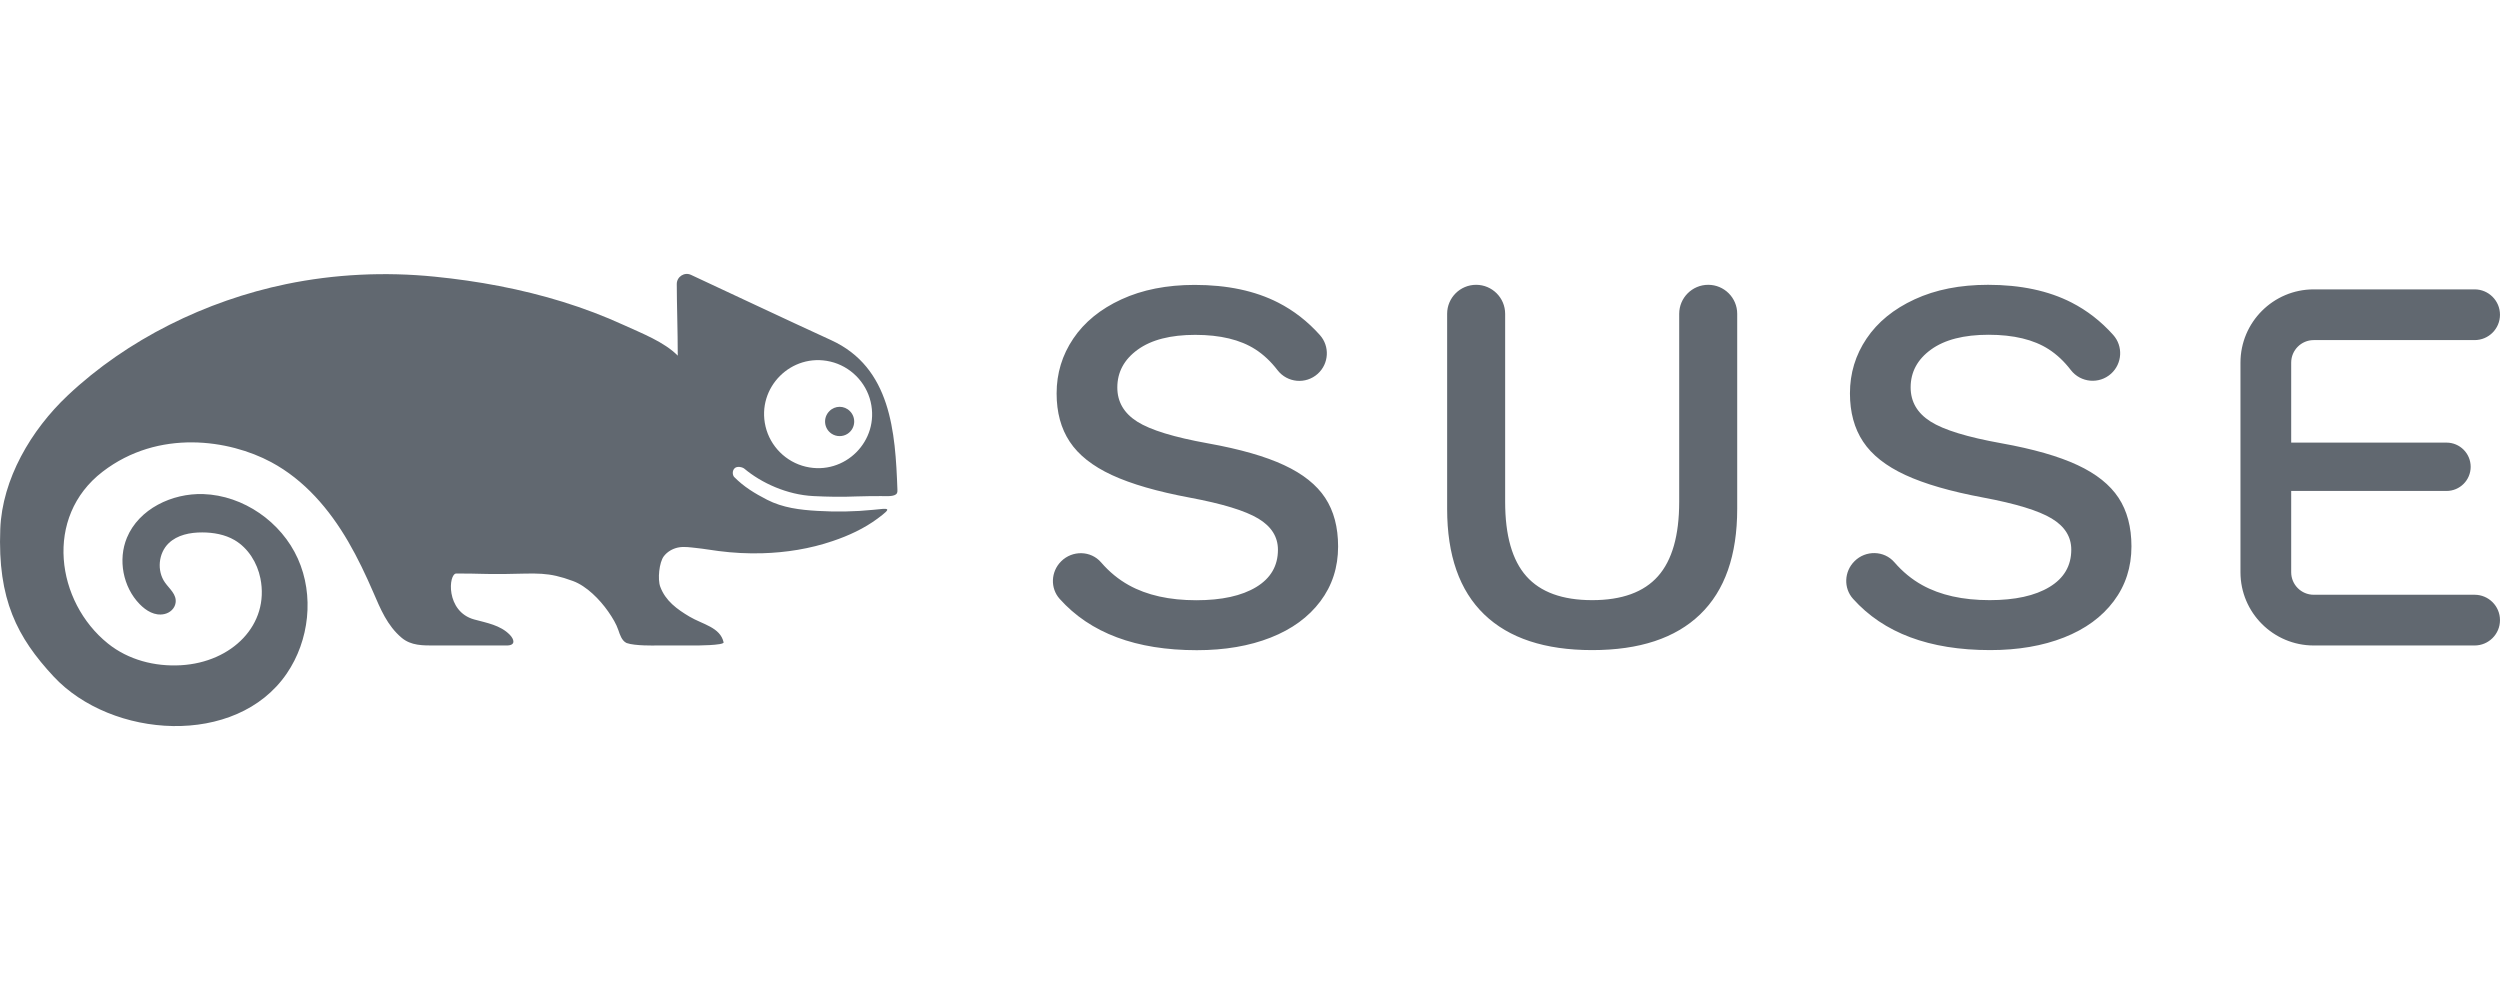
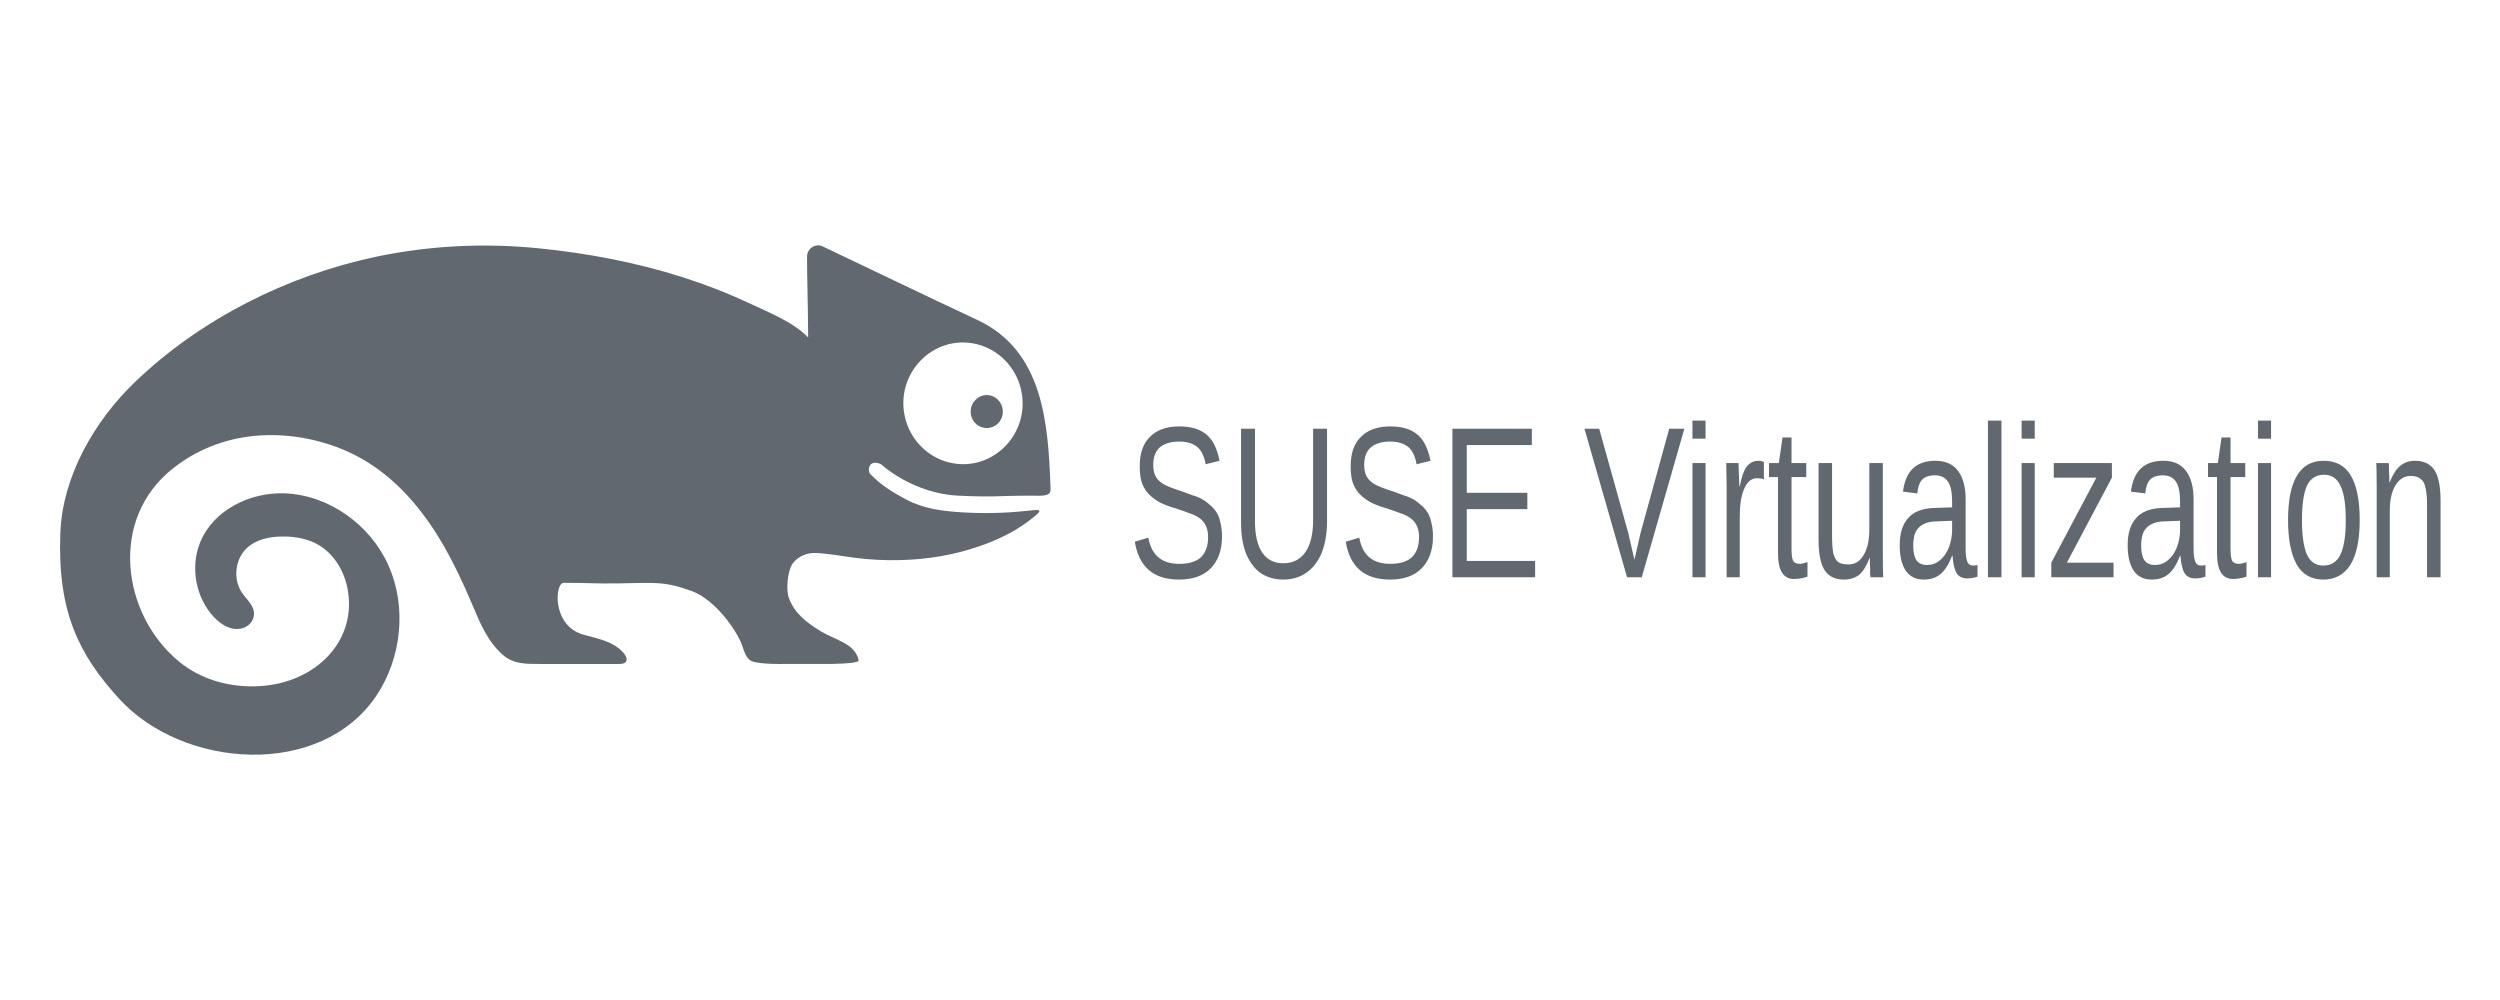
<svg xmlns="http://www.w3.org/2000/svg" version="1.1" x="0" y="0" width="80" height="32" viewBox="0 0 80 32" id="svg9">
  <defs id="defs13" />
-   <g id="Layer_1" style="fill:#616870;fill-opacity:1" transform="matrix(0.3798631,0,0,0.3798631,-11.39552,-2.136078)">
-     <g id="g6" style="fill:#616870;fill-opacity:1">
-       <path d="m 238.462,55.726 h -13.555 c -1.045,0 -1.896,-0.85 -1.896,-1.896 v -6.848 h 13.084 c 1.124,0 2.036,-0.911 2.036,-2.036 0,-1.125 -0.912,-2.037 -2.036,-2.037 H 223.011 V 36.17 c 0,-1.046 0.851,-1.897 1.896,-1.897 h 13.555 c 1.18,0 2.138,-0.955 2.138,-2.136 0,-1.18 -0.958,-2.137 -2.138,-2.137 h -13.555 c -3.4,0 -6.169,2.767 -6.169,6.17 v 17.66 c 0,3.402 2.769,6.169 6.169,6.169 h 13.555 c 1.18,0 2.138,-0.955 2.138,-2.135 0,-1.181 -0.958,-2.138 -2.138,-2.138 m -39.86,-12.761 c -2.866,-0.515 -4.859,-1.123 -5.974,-1.833 -1.117,-0.709 -1.675,-1.666 -1.675,-2.873 0,-1.296 0.573,-2.361 1.719,-3.191 1.147,-0.828 2.761,-1.244 4.844,-1.244 2.112,0 3.801,0.406 5.069,1.222 0.682,0.439 1.303,1.022 1.863,1.752 0.826,1.068 2.385,1.21 3.389,0.306 0.947,-0.854 1.03,-2.318 0.178,-3.268 -1.028,-1.148 -2.197,-2.057 -3.507,-2.727 -1.947,-0.996 -4.293,-1.493 -7.037,-1.493 -2.354,0 -4.413,0.406 -6.177,1.221 -1.765,0.814 -3.117,1.916 -4.051,3.303 -0.936,1.389 -1.403,2.927 -1.403,4.617 0,1.599 0.368,2.956 1.109,4.072 0.738,1.118 1.924,2.052 3.553,2.806 1.628,0.755 3.815,1.388 6.561,1.901 2.746,0.514 4.669,1.101 5.77,1.765 1.102,0.664 1.652,1.538 1.652,2.623 0,1.359 -0.61,2.408 -1.834,3.147 -1.22,0.739 -2.903,1.109 -5.045,1.109 -2.263,0 -4.156,-0.422 -5.68,-1.268 -0.87,-0.483 -1.649,-1.123 -2.339,-1.92 -0.868,-1.007 -2.426,-1.031 -3.365,-0.091 l -0.008,0.01 c -0.86,0.858 -0.926,2.251 -0.115,3.155 2.582,2.882 6.434,4.322 11.552,4.322 2.353,0 4.428,-0.355 6.224,-1.064 1.795,-0.708 3.188,-1.726 4.184,-3.053 0.997,-1.328 1.495,-2.867 1.495,-4.618 0,-1.628 -0.362,-2.993 -1.086,-4.094 -0.725,-1.101 -1.878,-2.022 -3.463,-2.76 -1.583,-0.74 -3.718,-1.351 -6.403,-1.834 m -66.832,0.009 c -2.866,-0.515 -4.857,-1.124 -5.973,-1.833 -1.117,-0.709 -1.674,-1.667 -1.674,-2.875 0,-1.296 0.573,-2.36 1.719,-3.189 1.147,-0.829 2.761,-1.245 4.843,-1.245 2.11,0 3.801,0.408 5.068,1.222 0.684,0.439 1.305,1.023 1.865,1.752 0.824,1.07 2.384,1.211 3.388,0.307 0.948,-0.855 1.03,-2.319 0.178,-3.268 -1.028,-1.149 -2.198,-2.058 -3.507,-2.728 -1.946,-0.995 -4.293,-1.493 -7.038,-1.493 -2.353,0 -4.412,0.407 -6.176,1.221 -1.766,0.814 -3.116,1.917 -4.051,3.305 -0.935,1.387 -1.403,2.925 -1.403,4.615 0,1.599 0.368,2.958 1.109,4.072 0.739,1.117 1.924,2.054 3.552,2.807 1.629,0.755 3.817,1.388 6.562,1.901 2.745,0.513 4.668,1.102 5.77,1.765 1.101,0.663 1.652,1.538 1.652,2.624 0,1.358 -0.611,2.406 -1.832,3.145 -1.223,0.74 -2.905,1.109 -5.046,1.109 -2.264,0 -4.158,-0.422 -5.681,-1.268 -0.869,-0.482 -1.649,-1.122 -2.337,-1.919 -0.868,-1.008 -2.427,-1.031 -3.368,-0.09 l -0.007,0.008 c -0.86,0.858 -0.926,2.251 -0.115,3.155 2.582,2.883 6.433,4.322 11.553,4.322 2.353,0 4.427,-0.354 6.222,-1.063 1.795,-0.708 3.19,-1.728 4.186,-3.055 0.996,-1.326 1.493,-2.867 1.493,-4.616 0,-1.629 -0.362,-2.993 -1.086,-4.095 -0.725,-1.102 -1.877,-2.021 -3.463,-2.76 -1.583,-0.74 -3.717,-1.35 -6.403,-1.833 m 44.573,-10.915 v 16.428 c 0,3.921 -1.041,6.885 -3.122,8.892 -2.082,2.007 -5.114,3.009 -9.095,3.009 -3.984,0 -7.016,-1.002 -9.098,-3.009 -2.081,-2.007 -3.121,-4.971 -3.121,-8.892 V 32.059 c 0,-1.35 1.092,-2.443 2.442,-2.443 1.349,0 2.445,1.093 2.445,2.443 v 15.839 c 0,2.837 0.595,4.926 1.787,6.268 1.192,1.342 3.039,2.014 5.545,2.014 2.504,0 4.35,-0.672 5.542,-2.014 1.192,-1.342 1.788,-3.431 1.788,-6.268 V 32.059 c 0,-1.35 1.095,-2.443 2.443,-2.443 1.35,0 2.444,1.093 2.444,2.443" fill="#0C322C" id="path2" style="fill:#616870;fill-opacity:1" />
-       <path d="m 101.408,42.16 c -0.405,0.269 -0.947,0.269 -1.353,0 -0.664,-0.441 -0.728,-1.363 -0.192,-1.896 0.476,-0.493 1.261,-0.493 1.737,-0.001 0.535,0.534 0.47,1.456 -0.192,1.897 m 1.936,-2.687 c 0.772,3.284 -2.18,6.237 -5.464,5.465 -1.672,-0.392 -2.999,-1.719 -3.392,-3.39 -0.77,-3.282 2.181,-6.233 5.464,-5.464 1.671,0.391 2.999,1.717 3.392,3.389 M 81.232,57.135 c 0.375,0.539 0.687,1.06 0.862,1.581 0.124,0.37 0.283,0.858 0.648,1.054 0.02,0.011 0.038,0.021 0.06,0.027 0.67,0.244 2.393,0.203 2.393,0.203 h 3.169 c 0.271,0.004 2.652,-0.003 2.592,-0.269 -0.287,-1.273 -1.759,-1.501 -2.88,-2.167 -1.033,-0.616 -2.013,-1.314 -2.457,-2.515 -0.232,-0.62 -0.095,-2.05 0.304,-2.571 0.291,-0.377 0.72,-0.627 1.181,-0.728 0.511,-0.109 1.041,-0.015 1.552,0.037 0.63,0.064 1.252,0.178 1.88,0.256 1.212,0.158 2.436,0.221 3.658,0.188 2.017,-0.056 4.039,-0.377 5.951,-1.029 1.335,-0.448 2.65,-1.054 3.785,-1.897 1.29,-0.959 0.951,-0.869 -0.357,-0.735 -1.566,0.16 -3.146,0.184 -4.717,0.091 -1.466,-0.085 -2.912,-0.258 -4.238,-0.939 -1.044,-0.539 -1.941,-1.079 -2.769,-1.914 -0.124,-0.126 -0.201,-0.494 0.026,-0.729 0.22,-0.228 0.686,-0.096 0.829,0.026 1.444,1.207 3.598,2.201 5.828,2.309 1.206,0.06 2.379,0.082 3.586,0.03 0.603,-0.028 1.513,-0.024 2.118,-0.03 0.312,-0.004 1.163,0.086 1.322,-0.245 0.048,-0.096 0.044,-0.207 0.04,-0.315 -0.177,-4.826 -0.534,-10.269 -5.584,-12.576 -3.768,-1.723 -9.417,-4.392 -11.803,-5.499 -0.553,-0.263 -1.2,0.153 -1.2,0.769 0,1.612 0.082,3.928 0.083,6.036 -1.143,-1.164 -3.068,-1.899 -4.535,-2.573 -1.666,-0.764 -3.386,-1.412 -5.136,-1.957 -3.523,-1.091 -7.169,-1.763 -10.836,-2.127 -4.159,-0.415 -8.388,-0.216 -12.483,0.63 -6.744,1.398 -13.373,4.641 -18.405,9.384 -3.089,2.91 -5.513,7.047 -5.677,11.246 -0.234,5.943 1.431,9.134 4.491,12.423 4.88,5.242 15.383,5.976 19.637,-0.24 1.914,-2.798 2.329,-6.593 0.94,-9.686 -1.389,-3.091 -4.582,-5.325 -7.967,-5.439 -2.627,-0.087 -5.426,1.249 -6.433,3.678 -0.768,1.855 -0.331,4.147 1.068,5.587 0.545,0.562 1.283,1.022 2.089,0.842 0.475,-0.106 0.872,-0.463 0.944,-0.945 0.106,-0.711 -0.516,-1.172 -0.899,-1.718 -0.691,-0.985 -0.551,-2.464 0.314,-3.301 0.73,-0.707 1.811,-0.916 2.827,-0.913 0.946,0.002 1.913,0.171 2.729,0.648 1.147,0.675 1.909,1.911 2.173,3.217 0.787,3.903 -2.386,7.074 -6.688,7.323 -2.201,0.13 -4.441,-0.448 -6.159,-1.831 -4.351,-3.5 -5.417,-10.654 -0.444,-14.473 4.721,-3.625 10.681,-2.691 14.195,-0.807 2.812,1.507 4.908,3.973 6.496,6.699 0.797,1.371 1.476,2.804 2.106,4.259 0.606,1.399 1.173,2.809 2.386,3.834 0.803,0.68 1.794,0.656 2.846,0.656 h 6.005 c 0.816,0 0.617,-0.544 0.265,-0.904 -0.796,-0.814 -1.94,-0.998 -2.999,-1.289 -2.421,-0.666 -2.174,-3.871 -1.504,-3.871 2.164,0 2.232,0.065 4.128,0.041 2.736,-0.038 3.564,-0.197 5.704,0.594 1.144,0.424 2.243,1.542 2.96,2.564" fill="#30BA78" id="path4" style="fill:#616870;fill-opacity:1" />
+   <g id="g20" style="display:inline">
+     <g id="g19">
+       <g id="g26">
+         <g id="g25">
+           <g id="g9">
+             <path d="m 31.859,13.611 c -0.17,0.115 -0.397,0.115 -0.567,0 -0.278,-0.189 -0.305,-0.583 -0.08,-0.811 0.2,-0.211 0.529,-0.211 0.728,-4.28e-4 0.224,0.229 0.197,0.623 -0.08,0.812 m 0.812,-1.15 c 0.324,1.405 -0.914,2.669 -2.291,2.339 -0.701,-0.168 -1.257,-0.736 -1.422,-1.451 -0.323,-1.404 0.914,-2.667 2.291,-2.338 0.701,0.167 1.257,0.735 1.422,1.45 m -9.27,7.558 c 0.157,0.231 0.288,0.454 0.361,0.677 0.052,0.158 0.119,0.367 0.272,0.451 0.008,0.004 0.016,0.01 0.025,0.012 0.281,0.104 1.003,0.087 1.003,0.087 h 1.329 c 0.114,0.002 1.112,-0.001 1.087,-0.115 -0.12,-0.545 -0.737,-0.642 -1.207,-0.927 -0.433,-0.264 -0.844,-0.562 -1.03,-1.076 -0.097,-0.265 -0.04,-0.877 0.127,-1.1 0.122,-0.161 0.302,-0.268 0.495,-0.312 0.214,-0.047 0.436,-0.006 0.651,0.016 0.264,0.027 0.525,0.076 0.788,0.11 0.508,0.068 1.021,0.095 1.534,0.08 0.846,-0.024 1.693,-0.161 2.495,-0.44 0.56,-0.192 1.111,-0.451 1.587,-0.812 0.541,-0.41 0.399,-0.372 -0.15,-0.315 -0.657,0.068 -1.319,0.079 -1.978,0.039 -0.615,-0.036 -1.221,-0.11 -1.777,-0.402 -0.438,-0.231 -0.814,-0.462 -1.161,-0.819 -0.052,-0.054 -0.084,-0.211 0.011,-0.312 0.092,-0.098 0.288,-0.041 0.348,0.011 0.605,0.517 1.508,0.942 2.443,0.988 0.506,0.026 0.997,0.035 1.503,0.013 0.253,-0.012 0.634,-0.01 0.888,-0.013 0.131,-0.002 0.488,0.037 0.554,-0.105 0.02,-0.041 0.018,-0.089 0.017,-0.135 -0.074,-2.065 -0.224,-4.394 -2.341,-5.382 -1.58,-0.737 -3.948,-1.879 -4.948,-2.353 -0.232,-0.113 -0.503,0.065 -0.503,0.329 0,0.69 0.034,1.681 0.035,2.583 C 25.379,10.298 24.572,9.984 23.957,9.695 23.258,9.368 22.537,9.091 21.804,8.858 20.327,8.391 18.798,8.103 17.261,7.948 15.517,7.77 13.744,7.855 12.027,8.217 9.2,8.816 6.421,10.203 4.311,12.233 c -1.295,1.245 -2.311,3.016 -2.38,4.813 -0.098,2.543 0.6,3.909 1.883,5.316 2.046,2.243 6.449,2.557 8.232,-0.103 0.802,-1.197 0.976,-2.821 0.394,-4.145 -0.582,-1.323 -1.921,-2.279 -3.34,-2.328 -1.101,-0.037 -2.275,0.534 -2.697,1.574 -0.322,0.794 -0.139,1.775 0.448,2.391 0.228,0.24 0.538,0.437 0.876,0.36 0.199,-0.045 0.366,-0.198 0.396,-0.404 0.044,-0.304 -0.216,-0.502 -0.377,-0.735 -0.29,-0.422 -0.231,-1.054 0.132,-1.413 0.306,-0.303 0.759,-0.392 1.185,-0.391 0.397,8.8e-4 0.802,0.073 1.144,0.277 0.481,0.289 0.8,0.818 0.911,1.377 0.33,1.67 -1,3.027 -2.804,3.134 C 7.392,22.012 6.453,21.765 5.732,21.173 3.908,19.675 3.461,16.614 5.546,14.98 c 1.979,-1.551 4.478,-1.152 5.951,-0.345 1.179,0.645 2.058,1.7 2.723,2.867 0.334,0.587 0.619,1.2 0.883,1.823 0.254,0.599 0.492,1.202 1,1.641 0.337,0.291 0.752,0.281 1.193,0.281 h 2.517 c 0.342,0 0.259,-0.233 0.111,-0.387 -0.334,-0.348 -0.813,-0.427 -1.257,-0.552 -1.015,-0.285 -0.911,-1.657 -0.631,-1.657 0.907,0 0.936,0.028 1.731,0.018 1.147,-0.016 1.494,-0.084 2.391,0.254 0.48,0.181 0.94,0.66 1.241,1.097" fill="#30ba78" id="path3" style="fill:#616870;fill-opacity:1;stroke-width:0.878" />
+             <text xml:space="preserve" style="font-size:13.755px;writing-mode:lr-tb;direction:ltr;fill:#616870;fill-opacity:1;fill-rule:evenodd;stroke-width:0.878;stroke-dasharray:none;stroke-opacity:0.496" x="155.404" y="68.047" id="text35" transform="scale(1.162218,0.8604239)">
+               <tspan id="tspan35" x="155.404" y="68.047" style="fill:#616870;fill-opacity:1;stroke-width:0.878" />
+             </text>
+             <text xml:space="preserve" style="font-style:normal;font-variant:normal;font-weight:normal;font-stretch:normal;font-size:5.796px;font-family:Arial;-inkscape-font-specification:'Arial, Normal';font-variant-ligatures:normal;font-variant-caps:normal;font-variant-numeric:normal;font-variant-east-asian:normal;writing-mode:lr-tb;direction:ltr;fill:#616870;fill-opacity:1;stroke-width:0.878;stroke-opacity:0.496" x="43.043" y="15.49" id="text1" transform="scale(0.8384953,1.192613)">
+               <tspan id="tspan9" x="43.043" y="15.49" style="stroke-width:0.878">SUSE Virtualization</tspan>
+             </text>
+             <text xml:space="preserve" style="font-size:27.51px;font-family:Sans;-inkscape-font-specification:'Sans, Normal';writing-mode:lr-tb;direction:ltr;fill:#616870;fill-opacity:1;stroke-width:0.878;stroke-opacity:0.496" x="130.158" y="45.956" id="text2" transform="scale(1.162218,0.8604239)">
+               <tspan id="tspan2" x="130.158" y="45.956" style="fill:#616870;fill-opacity:1;stroke-width:0.878" />
+             </text>
+             <text xml:space="preserve" style="font-size:27.51px;font-family:Sans;-inkscape-font-specification:'Sans, Normal';writing-mode:lr-tb;direction:ltr;fill:#616870;fill-opacity:1;stroke-width:0.878;stroke-opacity:0.496" x="297.019" y="165.481" id="text3" transform="scale(1.162218,0.8604239)">
+               <tspan id="tspan3" x="297.019" y="165.481" style="fill:#616870;fill-opacity:1;stroke-width:0.878" />
+             </text>
+           </g>
+         </g>
+       </g>
    </g>
  </g>
</svg>
